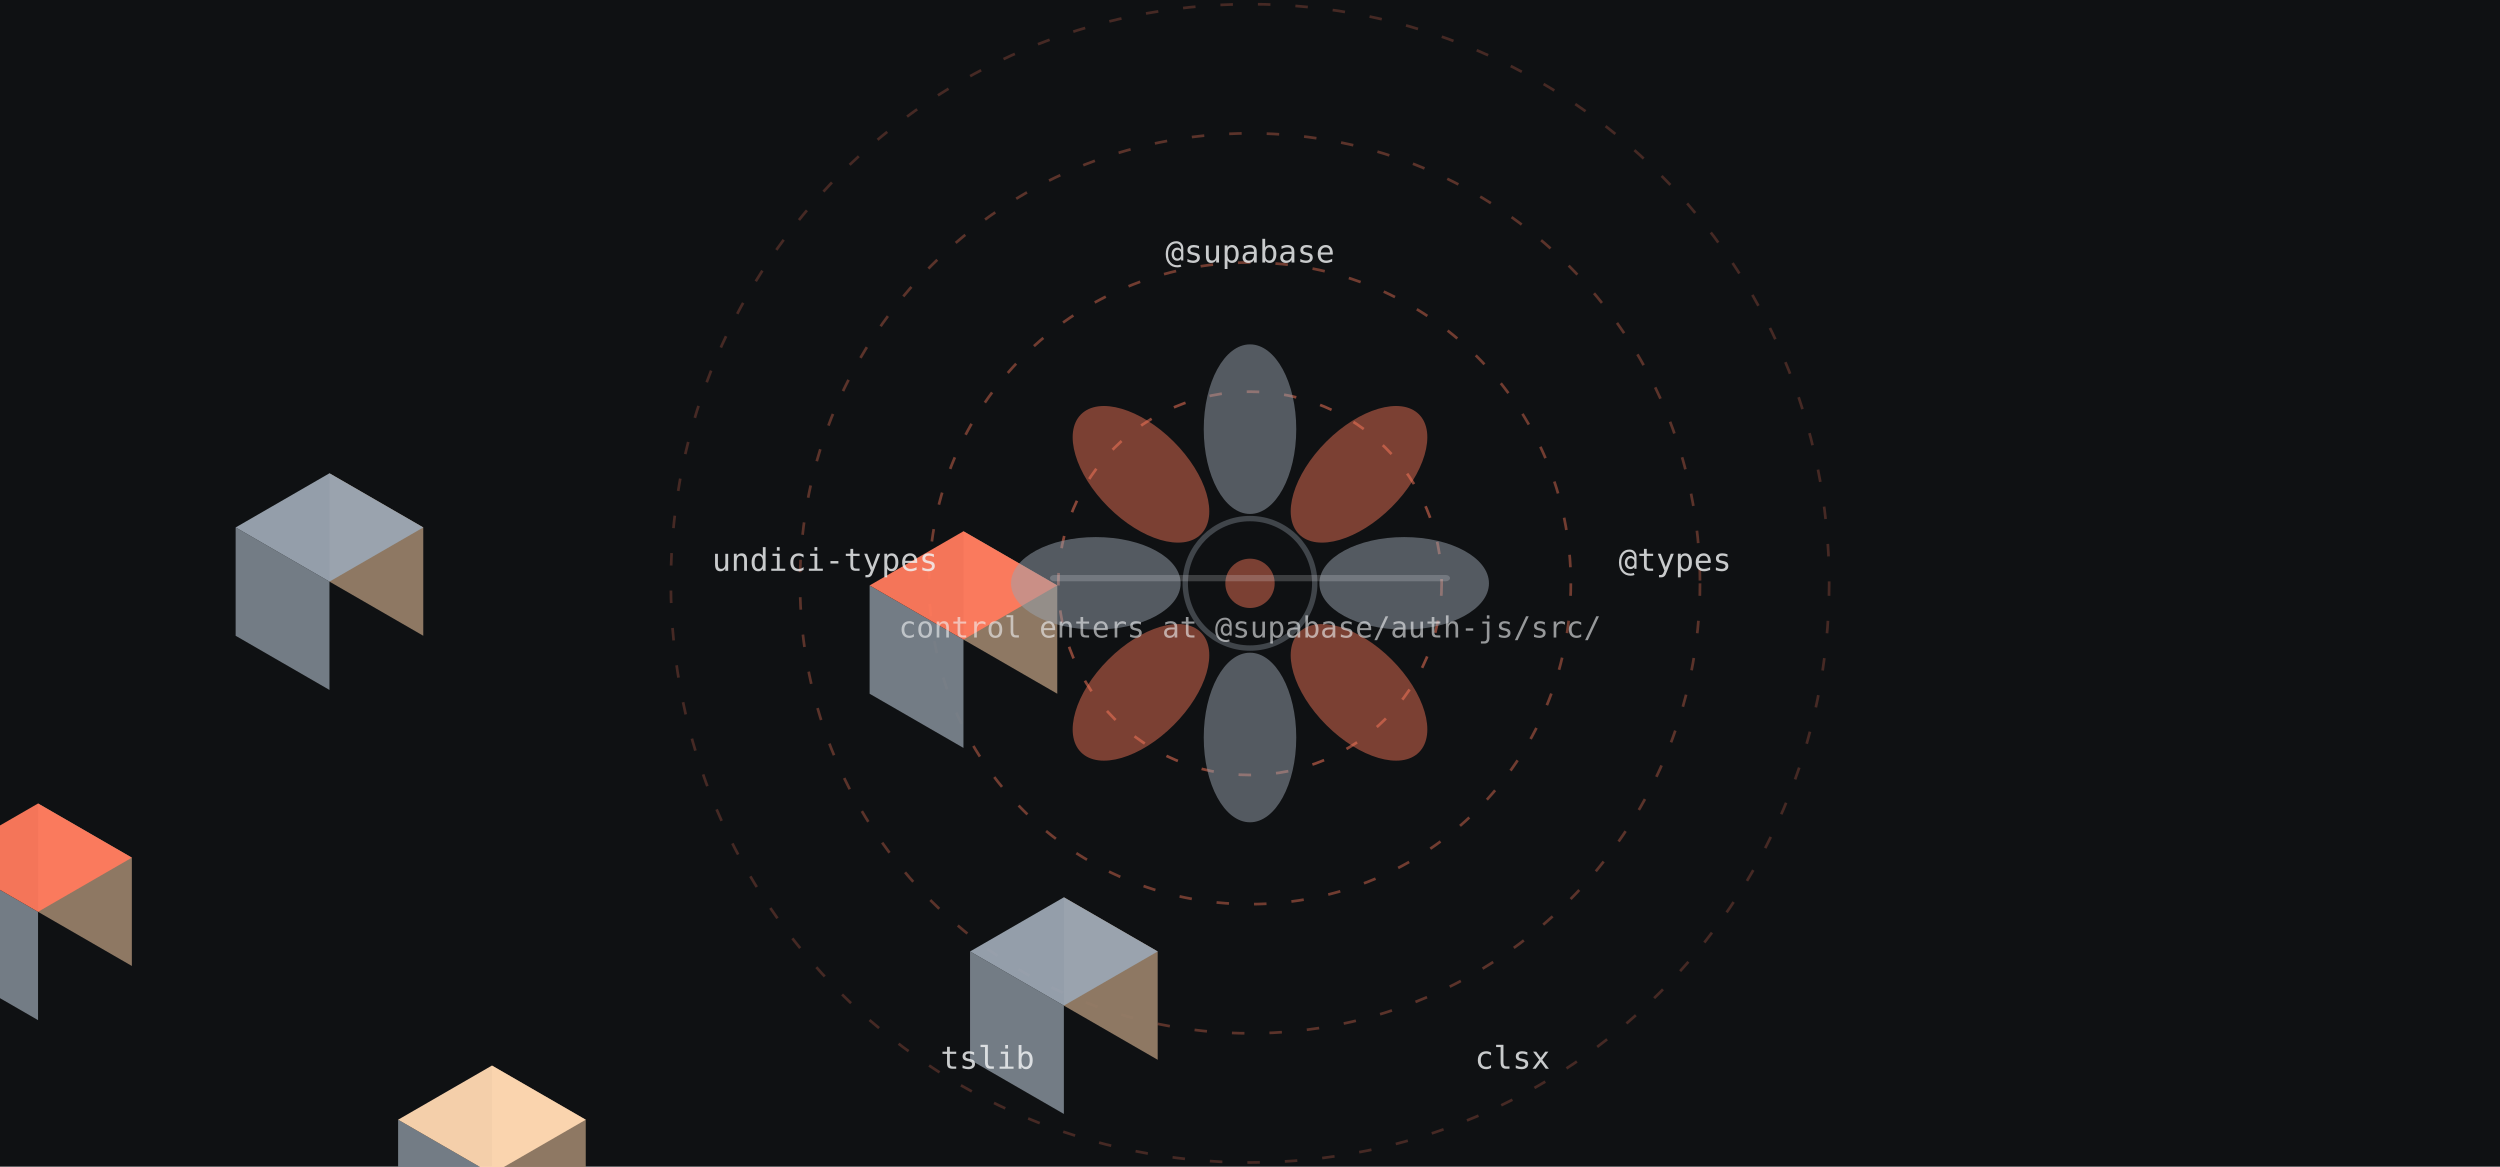
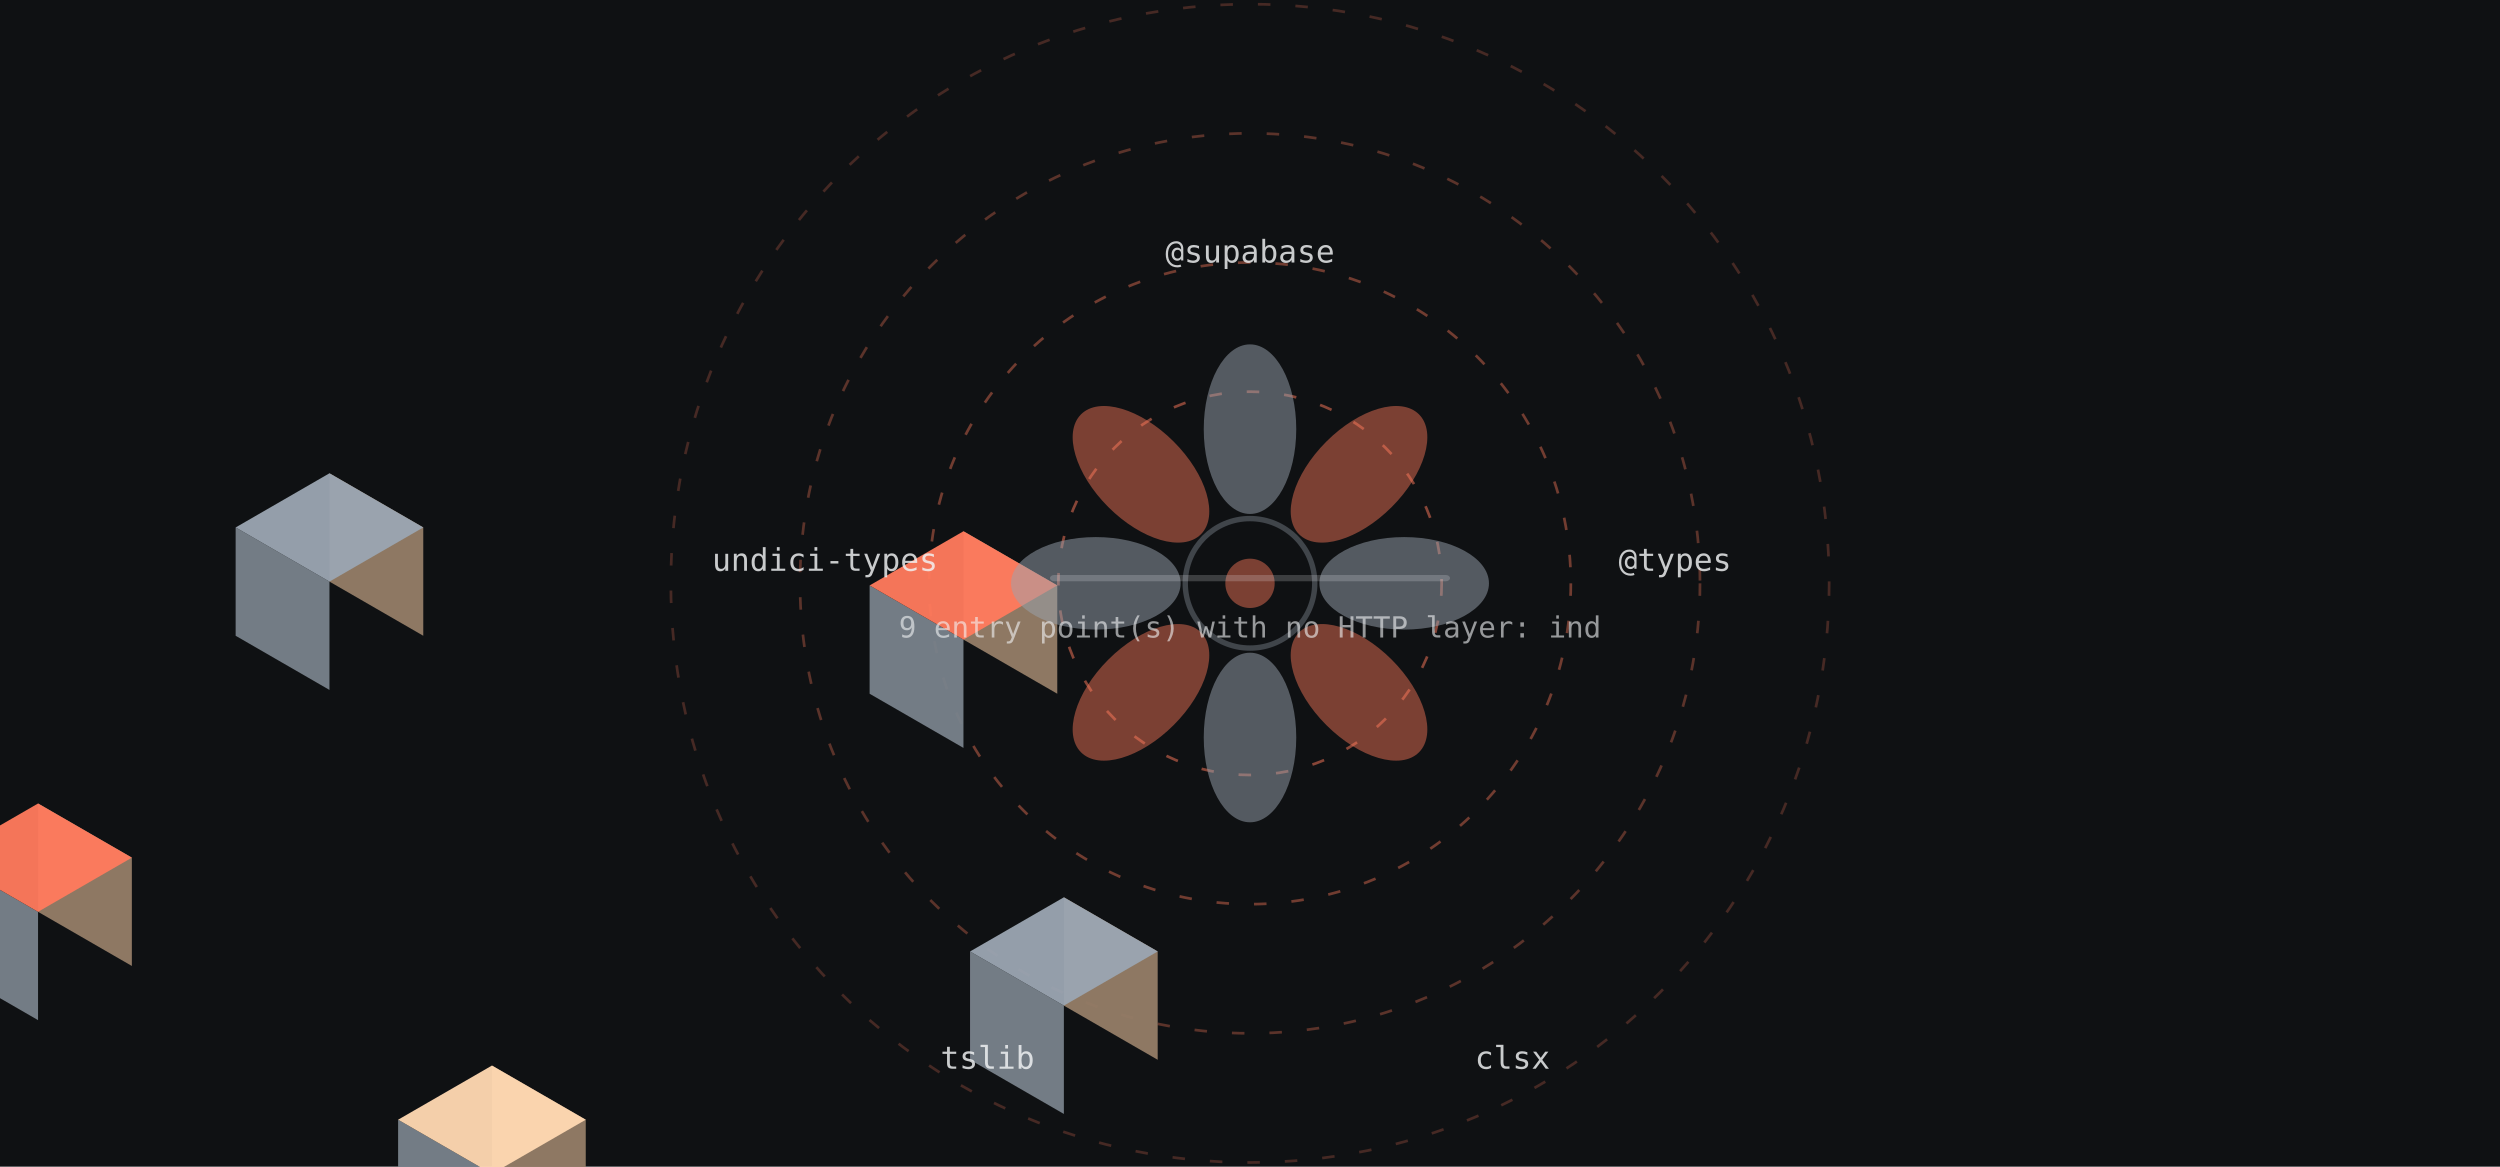
<svg xmlns="http://www.w3.org/2000/svg" viewBox="0 0 1200 560" width="1200" height="560" role="img" aria-label="node_modules workflow">
  <rect width="1200" height="560" fill="#0f1113" />
  <defs>
    <linearGradient id="gk" x1="0" y1="0" x2="1" y2="1">
      <stop offset="0%" stop-color="#ff7a5c" />
      <stop offset="100%" stop-color="#9aa5b1" />
    </linearGradient>
  </defs>
  <circle cx="600.00" cy="280.00" r="92.00" fill="none" stroke="rgba(255,122,92,0.500)" stroke-width="1.30" opacity="1.00" stroke-dasharray="6 12" />
  <circle cx="600.00" cy="280.00" r="154.00" fill="none" stroke="rgba(255,122,92,0.410)" stroke-width="1.30" opacity="1.00" stroke-dasharray="6 12" />
  <circle cx="600.00" cy="280.00" r="216.00" fill="none" stroke="rgba(255,122,92,0.320)" stroke-width="1.30" opacity="1.00" stroke-dasharray="6 12" />
  <circle cx="600.00" cy="280.00" r="278.00" fill="none" stroke="rgba(255,122,92,0.230)" stroke-width="1.30" opacity="1.00" stroke-dasharray="6 12" />
  <polygon points="462.46,307.00 507.49,333.00 507.49,281.00 462.46,255.00" fill="#947d67" opacity="0.95" />
  <polygon points="417.42,333.00 462.46,359.00 462.46,307.00 417.42,281.00" fill="#78818a" opacity="0.95" />
  <polygon points="462.46,255.00 507.49,281.00 462.46,307.00 417.42,281.00" fill="#ff7a5c" opacity="0.95" />
  <text x="600" y="126" font-family="ui-monospace,Menlo,monospace" font-size="15" fill="rgba(241,243,245,0.820)" text-anchor="middle">@supabase</text>
  <polygon points="510.66,482.70 555.69,508.70 555.69,456.70 510.66,430.70" fill="#947d67" opacity="0.95" />
  <polygon points="465.62,508.70 510.66,534.70 510.66,482.70 465.62,456.70" fill="#78818a" opacity="0.95" />
  <polygon points="510.66,430.70 555.69,456.70 510.66,482.70 465.62,456.70" fill="#9aa5b1" opacity="0.95" />
  <text x="804" y="274" font-family="ui-monospace,Menlo,monospace" font-size="15" fill="rgba(241,243,245,0.820)" text-anchor="middle">@types</text>
  <polygon points="236.13,563.46 281.16,589.46 281.16,537.46 236.13,511.46" fill="#947d67" opacity="0.95" />
  <polygon points="191.09,589.46 236.13,615.46 236.13,563.46 191.09,537.46" fill="#78818a" opacity="0.95" />
  <polygon points="236.13,511.46 281.16,537.46 236.13,563.46 191.09,537.46" fill="#ffd8b1" opacity="0.95" />
  <text x="726" y="513" font-family="ui-monospace,Menlo,monospace" font-size="15" fill="rgba(241,243,245,0.820)" text-anchor="middle">clsx</text>
  <polygon points="18.26,437.67 63.29,463.67 63.29,411.67 18.26,385.67" fill="#947d67" opacity="0.95" />
  <polygon points="-26.77,463.67 18.26,489.67 18.26,437.67 -26.77,411.67" fill="#78818a" opacity="0.95" />
  <polygon points="18.26,385.67 63.29,411.67 18.26,437.67 -26.77,411.67" fill="#ff7a5c" opacity="0.95" />
  <text x="474" y="513" font-family="ui-monospace,Menlo,monospace" font-size="15" fill="rgba(241,243,245,0.820)" text-anchor="middle">tslib</text>
  <polygon points="158.14,279.17 203.17,305.17 203.17,253.17 158.14,227.17" fill="#947d67" opacity="0.95" />
  <polygon points="113.11,305.17 158.14,331.17 158.14,279.17 113.11,253.17" fill="#78818a" opacity="0.95" />
  <polygon points="158.14,227.17 203.17,253.17 158.14,279.17 113.11,253.17" fill="#9aa5b1" opacity="0.95" />
  <text x="396" y="274" font-family="ui-monospace,Menlo,monospace" font-size="15" fill="rgba(241,243,245,0.820)" text-anchor="middle">undici-types</text>
  <ellipse cx="600.00" cy="206.00" rx="22.20" ry="40.70" fill="rgba(154,165,177,0.500)" opacity="1.00" transform="rotate(0.0 600.00 206.00)" />
  <ellipse cx="652.33" cy="227.67" rx="22.20" ry="40.70" fill="rgba(255,122,92,0.450)" opacity="1.00" transform="rotate(45.0 652.33 227.67)" />
  <ellipse cx="674.00" cy="280.00" rx="22.20" ry="40.70" fill="rgba(154,165,177,0.500)" opacity="1.00" transform="rotate(90.0 674.00 280.00)" />
  <ellipse cx="652.33" cy="332.33" rx="22.20" ry="40.70" fill="rgba(255,122,92,0.450)" opacity="1.00" transform="rotate(135.0 652.33 332.33)" />
  <ellipse cx="600.00" cy="354.00" rx="22.20" ry="40.70" fill="rgba(154,165,177,0.500)" opacity="1.00" transform="rotate(180.0 600.00 354.00)" />
  <ellipse cx="547.67" cy="332.33" rx="22.20" ry="40.70" fill="rgba(255,122,92,0.450)" opacity="1.00" transform="rotate(225.0 547.67 332.33)" />
  <ellipse cx="526.00" cy="280.00" rx="22.20" ry="40.70" fill="rgba(154,165,177,0.500)" opacity="1.00" transform="rotate(270.0 526.00 280.00)" />
  <ellipse cx="547.67" cy="227.67" rx="22.20" ry="40.70" fill="rgba(255,122,92,0.450)" opacity="1.00" transform="rotate(315.0 547.67 227.67)" />
  <circle cx="600.00" cy="280.00" r="31.08" fill="none" stroke="rgba(154,165,177,0.500)" stroke-width="2.59" opacity="0.70" />
  <circle cx="600.00" cy="280.00" r="11.84" fill="rgba(255,122,92,0.450)" opacity="1.00" />
  <rect x="504.00" y="276.00" width="192.00" height="3.00" rx="2.00" fill="rgba(241,243,245,0.200)" opacity="1.00" />
-   <text x="600" y="306" font-family="ui-monospace,Menlo,monospace" font-size="14" fill="rgba(241,243,245,0.600)" text-anchor="middle">control enters at @supabase/auth-js/src/</text>
+   <text x="600" y="306" font-family="ui-monospace,Menlo,monospace" font-size="14" fill="rgba(241,243,245,0.600)" text-anchor="middle">9 entry point(s) with no HTTP layer: ind</text>
</svg>
